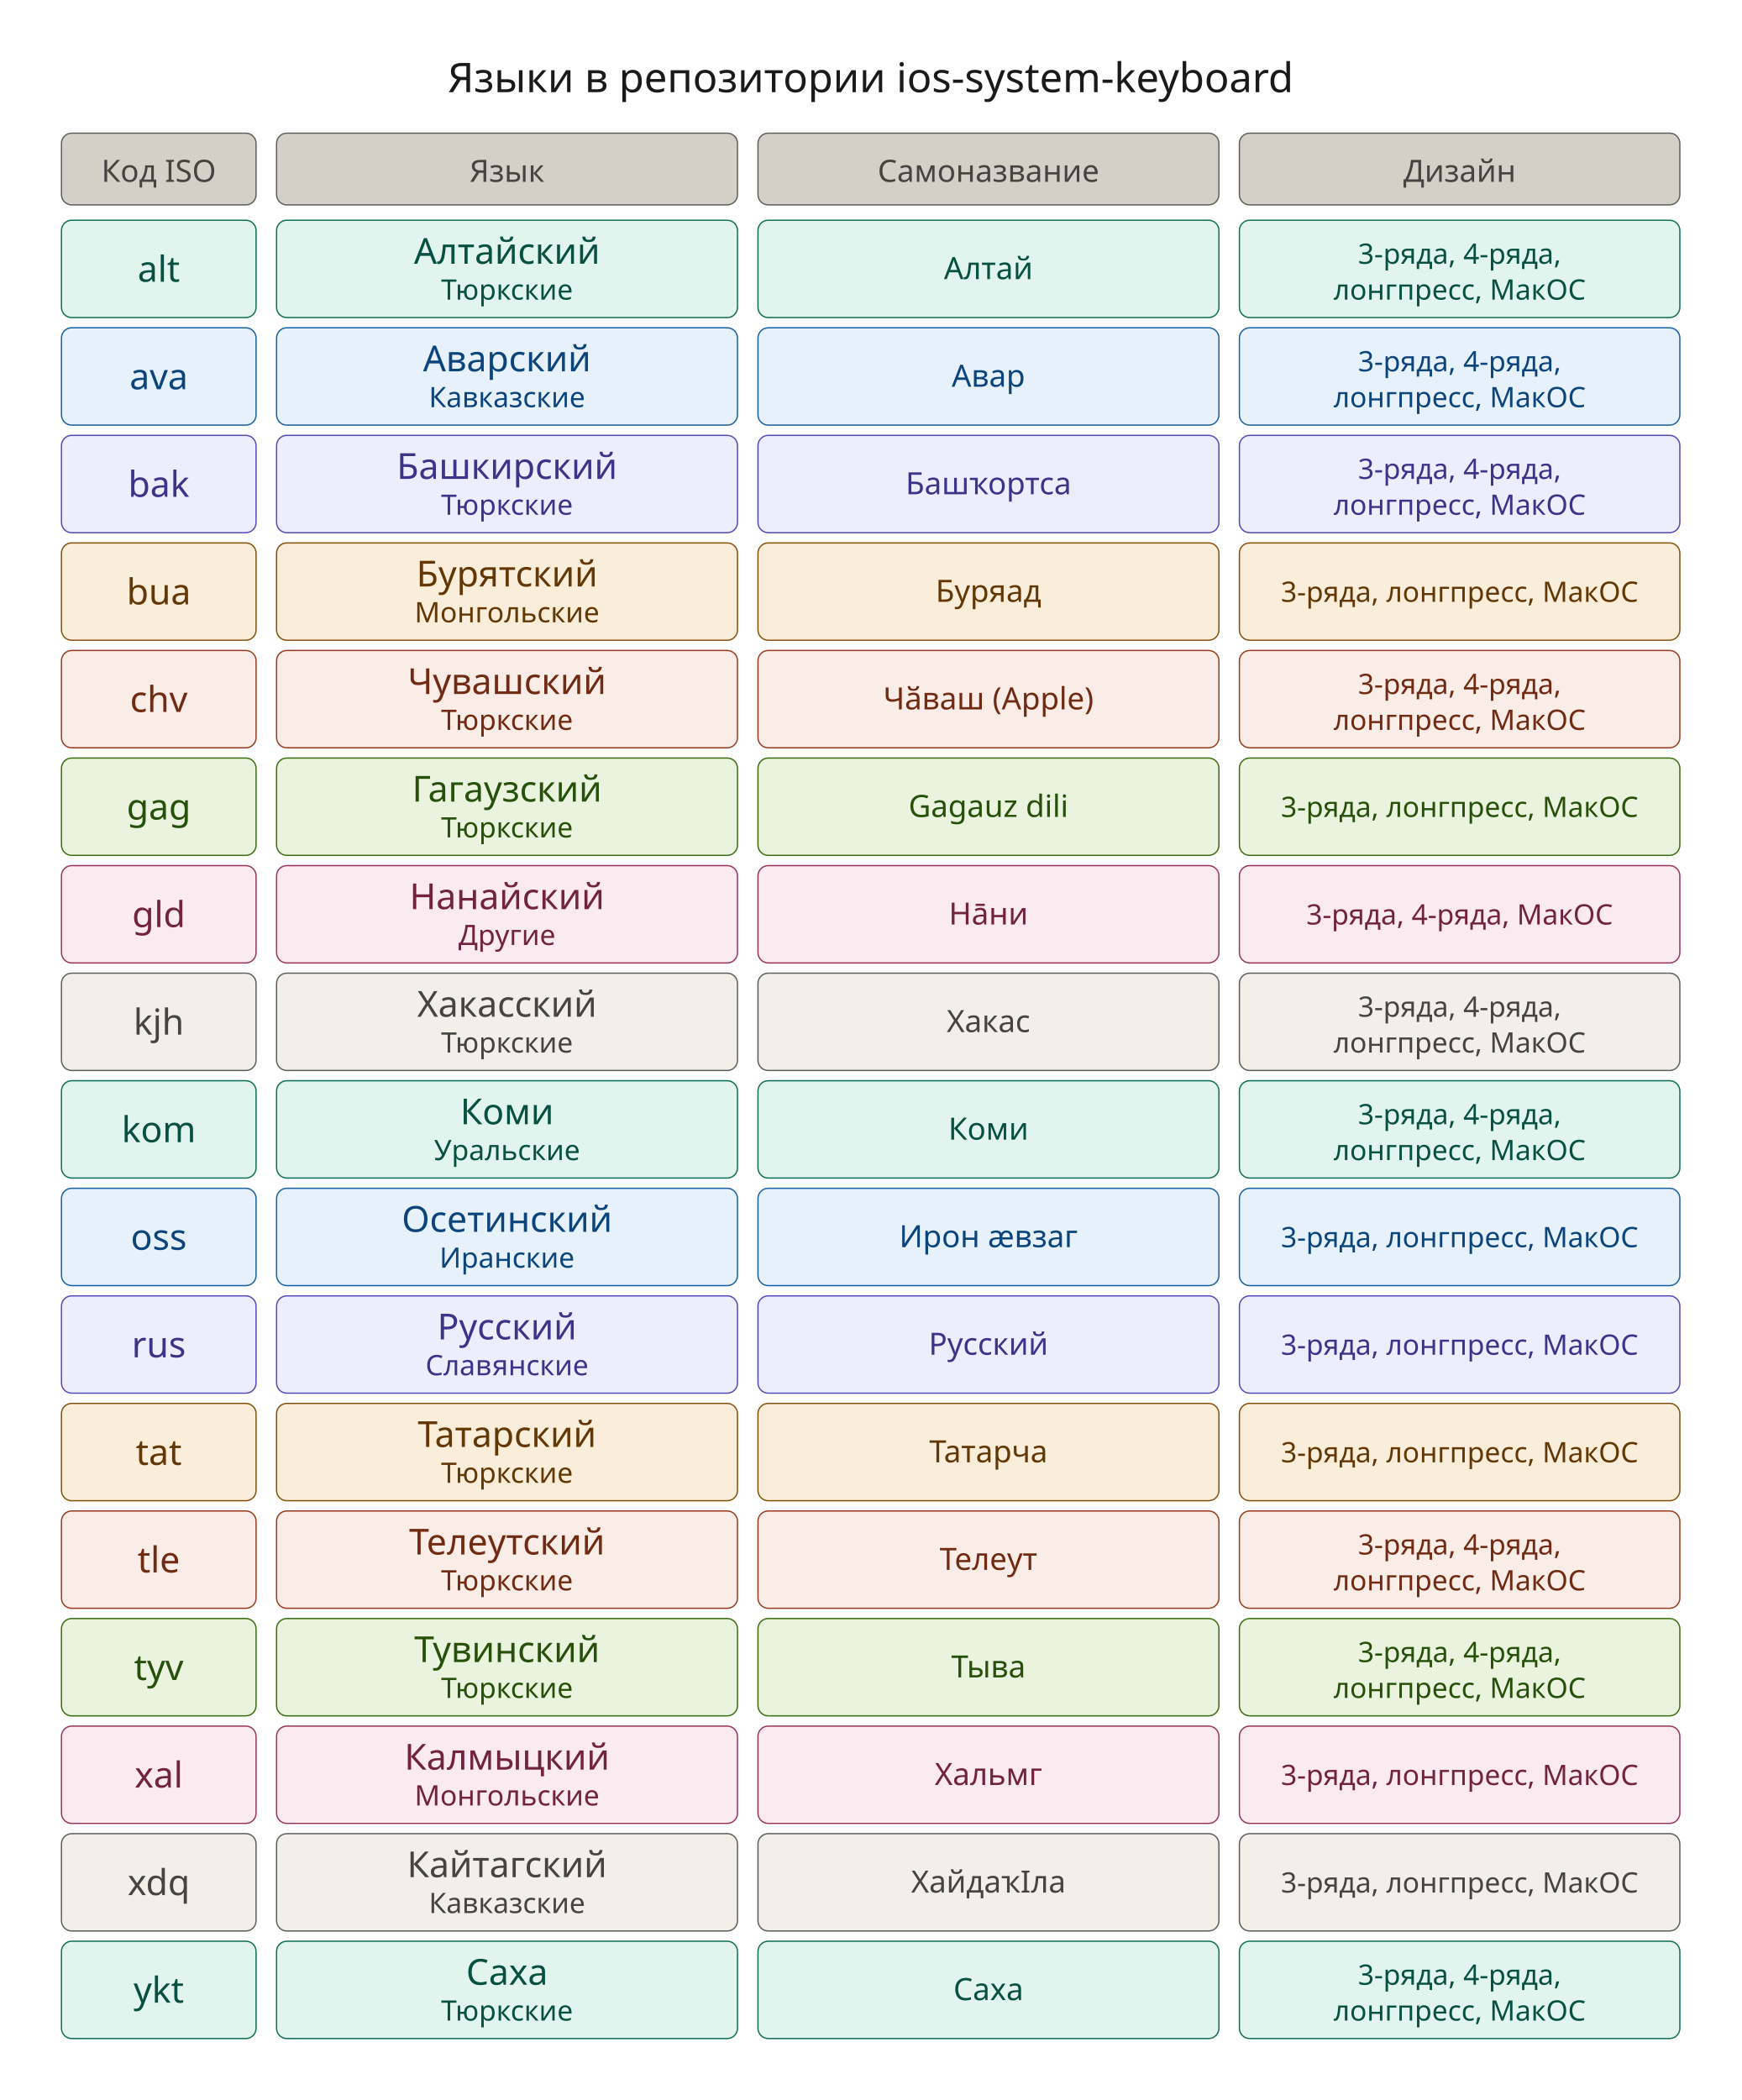
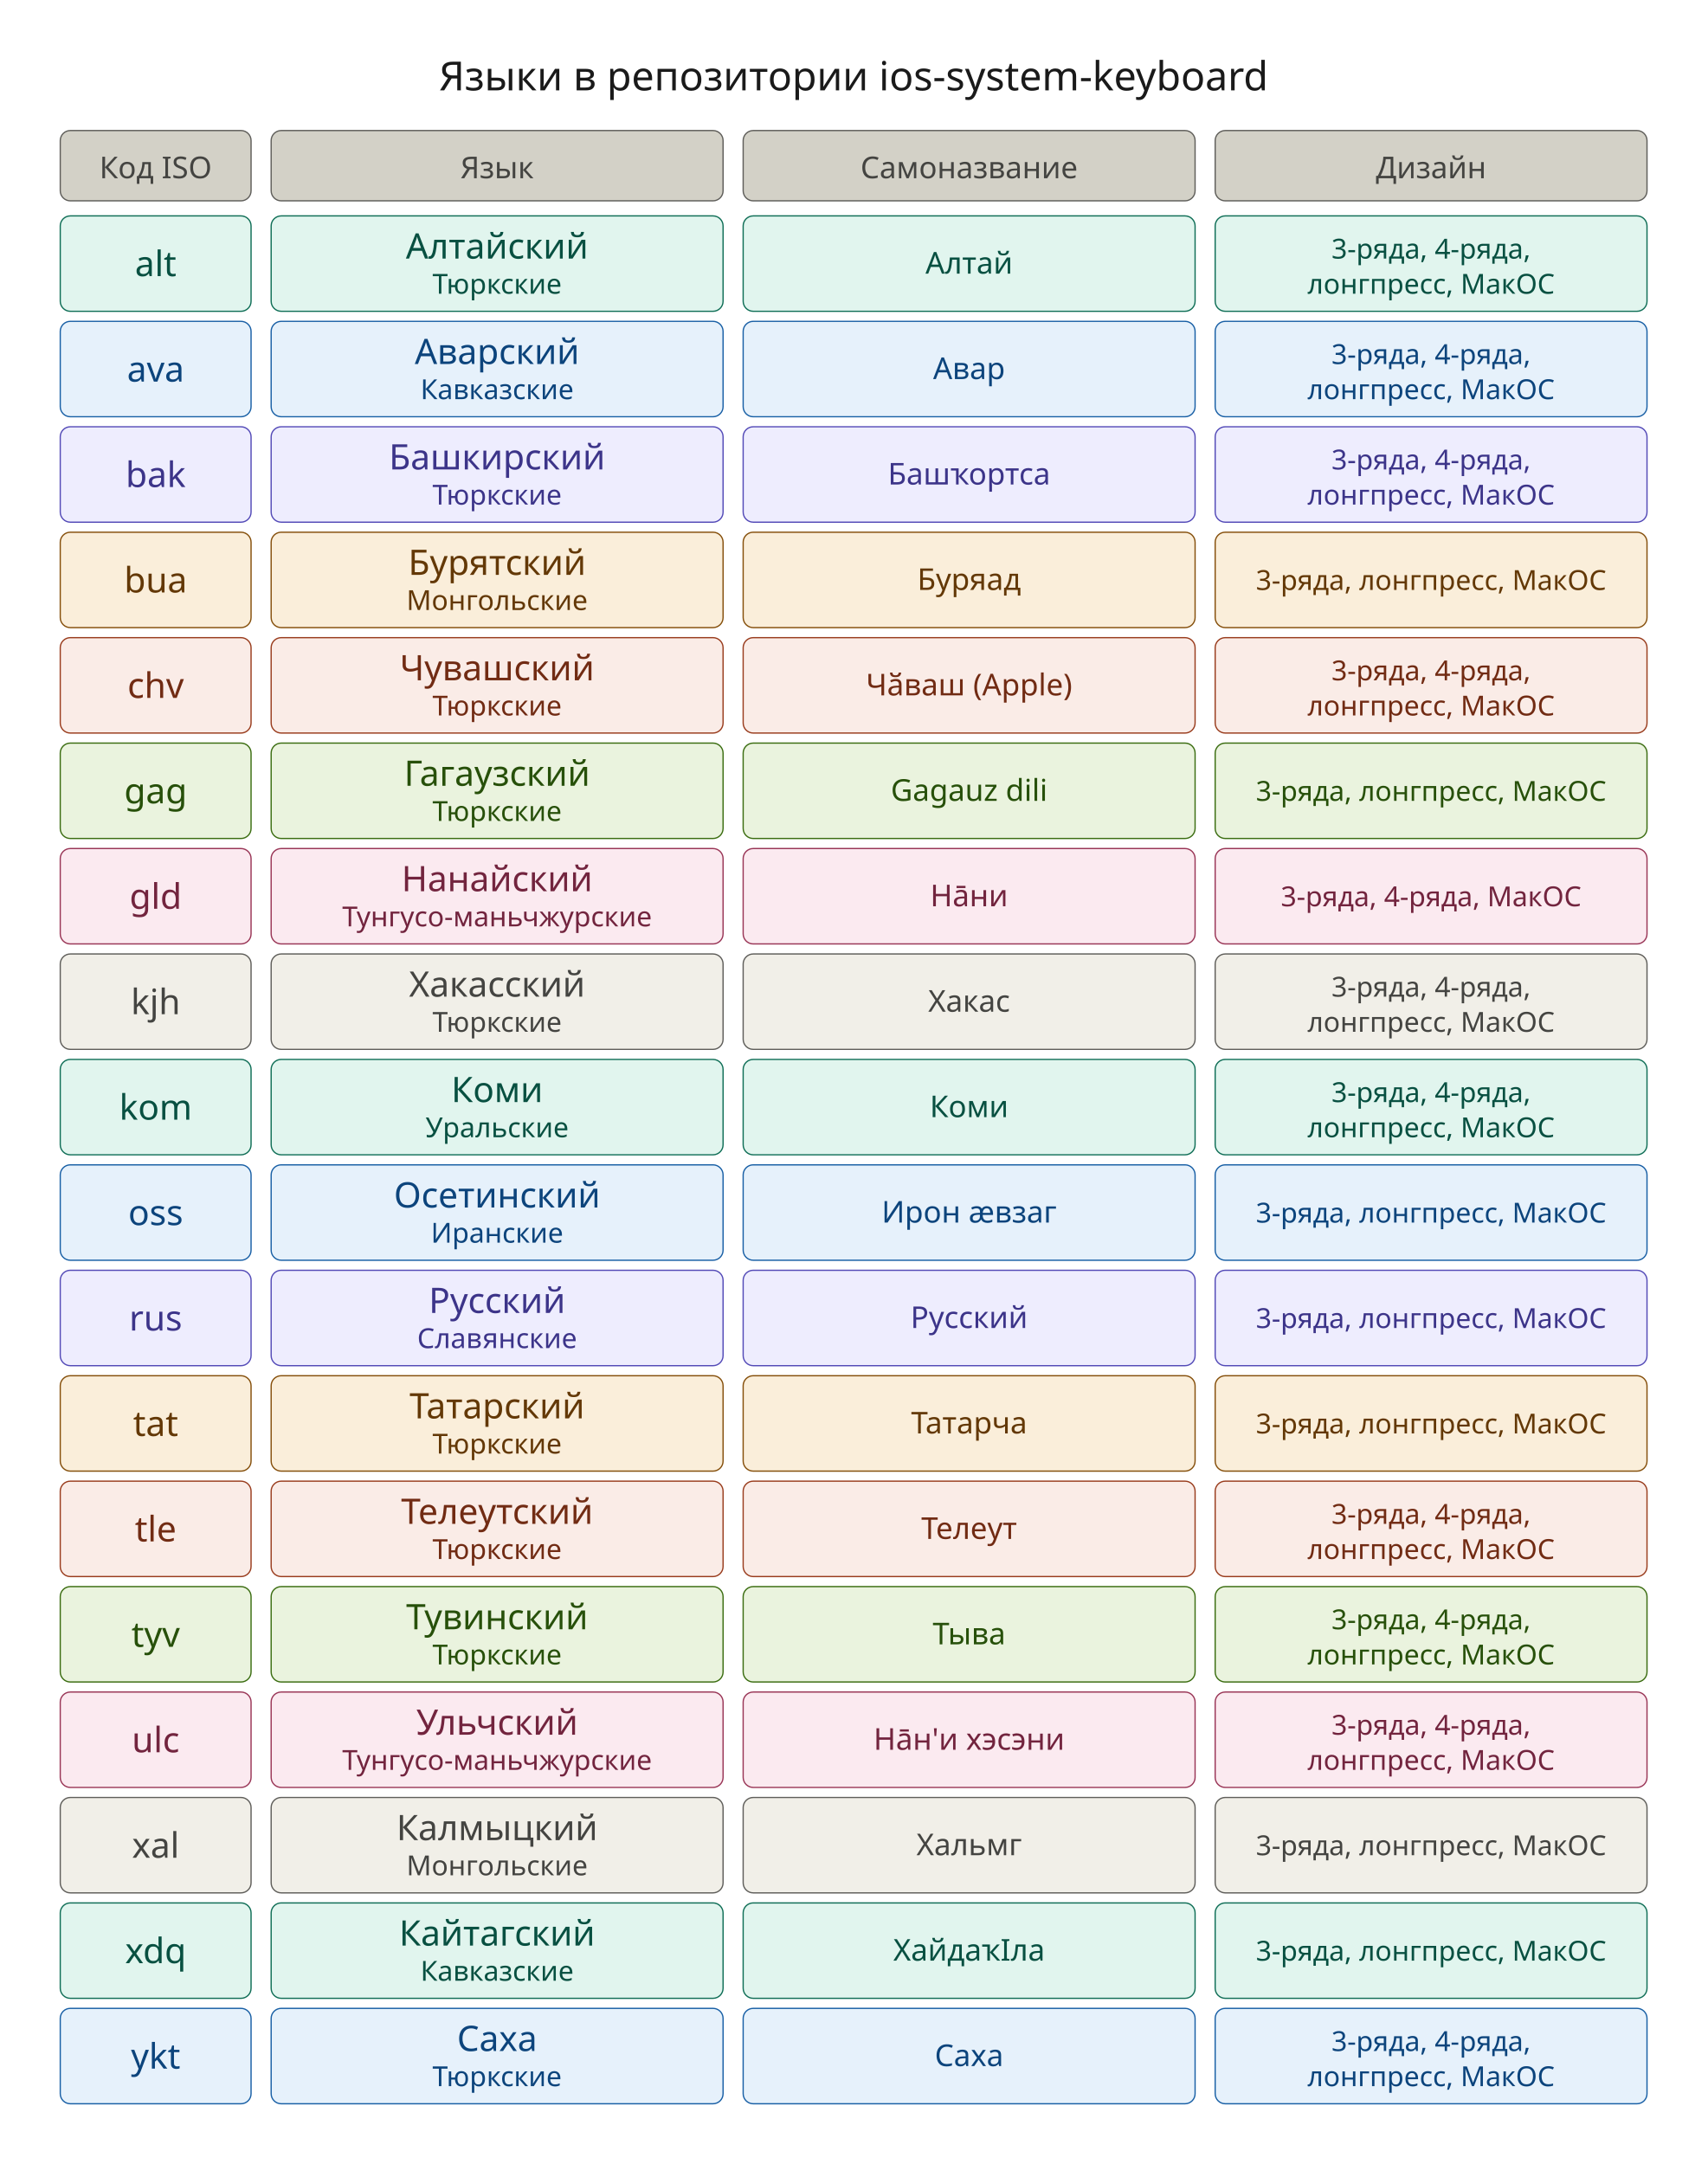
- <svg xmlns="http://www.w3.org/2000/svg" width="100%" viewBox="0 0 680 820" font-family="sans-serif">
+ <svg xmlns="http://www.w3.org/2000/svg" width="100%" viewBox="0 0 680 862" font-family="sans-serif">
  <text font-size="16" font-weight="500" fill="#1a1a1a" x="340" y="36" text-anchor="middle">Языки в репозитории ios-system-keyboard</text>
  <rect x="24" y="52" width="76" height="28" rx="4" fill="#D3D1C7" stroke="#5F5E5A" stroke-width="0.5" />
  <text font-size="12" fill="#444441" x="62" y="71" text-anchor="middle">Код ISO</text>
  <rect x="108" y="52" width="180" height="28" rx="4" fill="#D3D1C7" stroke="#5F5E5A" stroke-width="0.5" />
  <text font-size="12" fill="#444441" x="198" y="71" text-anchor="middle">Язык</text>
  <rect x="296" y="52" width="180" height="28" rx="4" fill="#D3D1C7" stroke="#5F5E5A" stroke-width="0.5" />
  <text font-size="12" fill="#444441" x="386" y="71" text-anchor="middle">Самоназвание</text>
  <rect x="484" y="52" width="172" height="28" rx="4" fill="#D3D1C7" stroke="#5F5E5A" stroke-width="0.5" />
  <text font-size="12" fill="#444441" x="570" y="71" text-anchor="middle">Дизайн</text>
  <rect x="24" y="86" width="76" height="38" rx="4" fill="#E1F5EE" stroke="#0F6E56" stroke-width="0.5" />
  <text font-size="14" font-weight="500" fill="#085041" x="62" y="110" text-anchor="middle">alt</text>
  <rect x="108" y="86" width="180" height="38" rx="4" fill="#E1F5EE" stroke="#0F6E56" stroke-width="0.5" />
  <text font-size="14" font-weight="500" fill="#085041" x="198" y="103" text-anchor="middle">Алтайский</text>
  <text font-size="11" fill="#085041" x="198" y="117" text-anchor="middle">Тюркские</text>
  <rect x="296" y="86" width="180" height="38" rx="4" fill="#E1F5EE" stroke="#0F6E56" stroke-width="0.5" />
  <text font-size="12" fill="#085041" x="386" y="109" text-anchor="middle">Алтай</text>
  <rect x="484" y="86" width="172" height="38" rx="4" fill="#E1F5EE" stroke="#0F6E56" stroke-width="0.5" />
  <text font-size="11" fill="#085041" x="570" y="103" text-anchor="middle">3-ряда, 4-ряда,</text>
  <text font-size="11" fill="#085041" x="570" y="117" text-anchor="middle">лонгпресс, МакОС</text>
  <rect x="24" y="128" width="76" height="38" rx="4" fill="#E6F1FB" stroke="#185FA5" stroke-width="0.5" />
  <text font-size="14" font-weight="500" fill="#0C447C" x="62" y="152" text-anchor="middle">ava</text>
  <rect x="108" y="128" width="180" height="38" rx="4" fill="#E6F1FB" stroke="#185FA5" stroke-width="0.5" />
  <text font-size="14" font-weight="500" fill="#0C447C" x="198" y="145" text-anchor="middle">Аварский</text>
  <text font-size="11" fill="#0C447C" x="198" y="159" text-anchor="middle">Кавказские</text>
  <rect x="296" y="128" width="180" height="38" rx="4" fill="#E6F1FB" stroke="#185FA5" stroke-width="0.5" />
  <text font-size="12" fill="#0C447C" x="386" y="151" text-anchor="middle">Авар</text>
  <rect x="484" y="128" width="172" height="38" rx="4" fill="#E6F1FB" stroke="#185FA5" stroke-width="0.5" />
  <text font-size="11" fill="#0C447C" x="570" y="145" text-anchor="middle">3-ряда, 4-ряда,</text>
  <text font-size="11" fill="#0C447C" x="570" y="159" text-anchor="middle">лонгпресс, МакОС</text>
  <rect x="24" y="170" width="76" height="38" rx="4" fill="#EEEDFE" stroke="#534AB7" stroke-width="0.5" />
  <text font-size="14" font-weight="500" fill="#3C3489" x="62" y="194" text-anchor="middle">bak</text>
  <rect x="108" y="170" width="180" height="38" rx="4" fill="#EEEDFE" stroke="#534AB7" stroke-width="0.5" />
  <text font-size="14" font-weight="500" fill="#3C3489" x="198" y="187" text-anchor="middle">Башкирский</text>
  <text font-size="11" fill="#3C3489" x="198" y="201" text-anchor="middle">Тюркские</text>
  <rect x="296" y="170" width="180" height="38" rx="4" fill="#EEEDFE" stroke="#534AB7" stroke-width="0.5" />
  <text font-size="12" fill="#3C3489" x="386" y="193" text-anchor="middle">Башҡортса</text>
  <rect x="484" y="170" width="172" height="38" rx="4" fill="#EEEDFE" stroke="#534AB7" stroke-width="0.5" />
  <text font-size="11" fill="#3C3489" x="570" y="187" text-anchor="middle">3-ряда, 4-ряда,</text>
  <text font-size="11" fill="#3C3489" x="570" y="201" text-anchor="middle">лонгпресс, МакОС</text>
  <rect x="24" y="212" width="76" height="38" rx="4" fill="#FAEEDA" stroke="#854F0B" stroke-width="0.5" />
  <text font-size="14" font-weight="500" fill="#633806" x="62" y="236" text-anchor="middle">bua</text>
  <rect x="108" y="212" width="180" height="38" rx="4" fill="#FAEEDA" stroke="#854F0B" stroke-width="0.5" />
  <text font-size="14" font-weight="500" fill="#633806" x="198" y="229" text-anchor="middle">Бурятский</text>
  <text font-size="11" fill="#633806" x="198" y="243" text-anchor="middle">Монгольские</text>
  <rect x="296" y="212" width="180" height="38" rx="4" fill="#FAEEDA" stroke="#854F0B" stroke-width="0.5" />
  <text font-size="12" fill="#633806" x="386" y="235" text-anchor="middle">Буряад</text>
  <rect x="484" y="212" width="172" height="38" rx="4" fill="#FAEEDA" stroke="#854F0B" stroke-width="0.5" />
  <text font-size="11" fill="#633806" x="570" y="235" text-anchor="middle">3-ряда, лонгпресс, МакОС</text>
  <rect x="24" y="254" width="76" height="38" rx="4" fill="#FAECE7" stroke="#993C1D" stroke-width="0.5" />
  <text font-size="14" font-weight="500" fill="#712B13" x="62" y="278" text-anchor="middle">chv</text>
  <rect x="108" y="254" width="180" height="38" rx="4" fill="#FAECE7" stroke="#993C1D" stroke-width="0.5" />
  <text font-size="14" font-weight="500" fill="#712B13" x="198" y="271" text-anchor="middle">Чувашский</text>
  <text font-size="11" fill="#712B13" x="198" y="285" text-anchor="middle">Тюркские</text>
  <rect x="296" y="254" width="180" height="38" rx="4" fill="#FAECE7" stroke="#993C1D" stroke-width="0.5" />
  <text font-size="12" fill="#712B13" x="386" y="277" text-anchor="middle">Чӑваш (Apple)</text>
  <rect x="484" y="254" width="172" height="38" rx="4" fill="#FAECE7" stroke="#993C1D" stroke-width="0.5" />
  <text font-size="11" fill="#712B13" x="570" y="271" text-anchor="middle">3-ряда, 4-ряда,</text>
  <text font-size="11" fill="#712B13" x="570" y="285" text-anchor="middle">лонгпресс, МакОС</text>
  <rect x="24" y="296" width="76" height="38" rx="4" fill="#EAF3DE" stroke="#3B6D11" stroke-width="0.5" />
  <text font-size="14" font-weight="500" fill="#27500A" x="62" y="320" text-anchor="middle">gag</text>
  <rect x="108" y="296" width="180" height="38" rx="4" fill="#EAF3DE" stroke="#3B6D11" stroke-width="0.5" />
  <text font-size="14" font-weight="500" fill="#27500A" x="198" y="313" text-anchor="middle">Гагаузский</text>
  <text font-size="11" fill="#27500A" x="198" y="327" text-anchor="middle">Тюркские</text>
  <rect x="296" y="296" width="180" height="38" rx="4" fill="#EAF3DE" stroke="#3B6D11" stroke-width="0.5" />
  <text font-size="12" fill="#27500A" x="386" y="319" text-anchor="middle">Gagauz dili</text>
  <rect x="484" y="296" width="172" height="38" rx="4" fill="#EAF3DE" stroke="#3B6D11" stroke-width="0.5" />
  <text font-size="11" fill="#27500A" x="570" y="319" text-anchor="middle">3-ряда, лонгпресс, МакОС</text>
  <rect x="24" y="338" width="76" height="38" rx="4" fill="#FBEAF0" stroke="#993556" stroke-width="0.5" />
  <text font-size="14" font-weight="500" fill="#72243E" x="62" y="362" text-anchor="middle">gld</text>
  <rect x="108" y="338" width="180" height="38" rx="4" fill="#FBEAF0" stroke="#993556" stroke-width="0.5" />
  <text font-size="14" font-weight="500" fill="#72243E" x="198" y="355" text-anchor="middle">Нанайский</text>
-   <text font-size="11" fill="#72243E" x="198" y="369" text-anchor="middle">Другие</text>
+   <text font-size="11" fill="#72243E" x="198" y="369" text-anchor="middle">Тунгусо-маньчжурские</text>
  <rect x="296" y="338" width="180" height="38" rx="4" fill="#FBEAF0" stroke="#993556" stroke-width="0.5" />
  <text font-size="12" fill="#72243E" x="386" y="361" text-anchor="middle">На̄ни</text>
  <rect x="484" y="338" width="172" height="38" rx="4" fill="#FBEAF0" stroke="#993556" stroke-width="0.5" />
  <text font-size="11" fill="#72243E" x="570" y="361" text-anchor="middle">3-ряда, 4-ряда, МакОС</text>
  <rect x="24" y="380" width="76" height="38" rx="4" fill="#F1EFE8" stroke="#5F5E5A" stroke-width="0.5" />
  <text font-size="14" font-weight="500" fill="#444441" x="62" y="404" text-anchor="middle">kjh</text>
  <rect x="108" y="380" width="180" height="38" rx="4" fill="#F1EFE8" stroke="#5F5E5A" stroke-width="0.5" />
  <text font-size="14" font-weight="500" fill="#444441" x="198" y="397" text-anchor="middle">Хакасский</text>
  <text font-size="11" fill="#444441" x="198" y="411" text-anchor="middle">Тюркские</text>
  <rect x="296" y="380" width="180" height="38" rx="4" fill="#F1EFE8" stroke="#5F5E5A" stroke-width="0.5" />
  <text font-size="12" fill="#444441" x="386" y="403" text-anchor="middle">Хакас</text>
  <rect x="484" y="380" width="172" height="38" rx="4" fill="#F1EFE8" stroke="#5F5E5A" stroke-width="0.5" />
  <text font-size="11" fill="#444441" x="570" y="397" text-anchor="middle">3-ряда, 4-ряда,</text>
  <text font-size="11" fill="#444441" x="570" y="411" text-anchor="middle">лонгпресс, МакОС</text>
  <rect x="24" y="422" width="76" height="38" rx="4" fill="#E1F5EE" stroke="#0F6E56" stroke-width="0.5" />
  <text font-size="14" font-weight="500" fill="#085041" x="62" y="446" text-anchor="middle">kom</text>
  <rect x="108" y="422" width="180" height="38" rx="4" fill="#E1F5EE" stroke="#0F6E56" stroke-width="0.5" />
  <text font-size="14" font-weight="500" fill="#085041" x="198" y="439" text-anchor="middle">Коми</text>
  <text font-size="11" fill="#085041" x="198" y="453" text-anchor="middle">Уральские</text>
  <rect x="296" y="422" width="180" height="38" rx="4" fill="#E1F5EE" stroke="#0F6E56" stroke-width="0.5" />
  <text font-size="12" fill="#085041" x="386" y="445" text-anchor="middle">Коми</text>
  <rect x="484" y="422" width="172" height="38" rx="4" fill="#E1F5EE" stroke="#0F6E56" stroke-width="0.5" />
  <text font-size="11" fill="#085041" x="570" y="439" text-anchor="middle">3-ряда, 4-ряда,</text>
  <text font-size="11" fill="#085041" x="570" y="453" text-anchor="middle">лонгпресс, МакОС</text>
  <rect x="24" y="464" width="76" height="38" rx="4" fill="#E6F1FB" stroke="#185FA5" stroke-width="0.5" />
  <text font-size="14" font-weight="500" fill="#0C447C" x="62" y="488" text-anchor="middle">oss</text>
  <rect x="108" y="464" width="180" height="38" rx="4" fill="#E6F1FB" stroke="#185FA5" stroke-width="0.5" />
  <text font-size="14" font-weight="500" fill="#0C447C" x="198" y="481" text-anchor="middle">Осетинский</text>
  <text font-size="11" fill="#0C447C" x="198" y="495" text-anchor="middle">Иранские</text>
  <rect x="296" y="464" width="180" height="38" rx="4" fill="#E6F1FB" stroke="#185FA5" stroke-width="0.5" />
  <text font-size="12" fill="#0C447C" x="386" y="487" text-anchor="middle">Ирон ӕвзаг</text>
  <rect x="484" y="464" width="172" height="38" rx="4" fill="#E6F1FB" stroke="#185FA5" stroke-width="0.5" />
  <text font-size="11" fill="#0C447C" x="570" y="487" text-anchor="middle">3-ряда, лонгпресс, МакОС</text>
  <rect x="24" y="506" width="76" height="38" rx="4" fill="#EEEDFE" stroke="#534AB7" stroke-width="0.5" />
  <text font-size="14" font-weight="500" fill="#3C3489" x="62" y="530" text-anchor="middle">rus</text>
  <rect x="108" y="506" width="180" height="38" rx="4" fill="#EEEDFE" stroke="#534AB7" stroke-width="0.5" />
  <text font-size="14" font-weight="500" fill="#3C3489" x="198" y="523" text-anchor="middle">Русский</text>
  <text font-size="11" fill="#3C3489" x="198" y="537" text-anchor="middle">Славянские</text>
  <rect x="296" y="506" width="180" height="38" rx="4" fill="#EEEDFE" stroke="#534AB7" stroke-width="0.5" />
  <text font-size="12" fill="#3C3489" x="386" y="529" text-anchor="middle">Русский</text>
  <rect x="484" y="506" width="172" height="38" rx="4" fill="#EEEDFE" stroke="#534AB7" stroke-width="0.5" />
  <text font-size="11" fill="#3C3489" x="570" y="529" text-anchor="middle">3-ряда, лонгпресс, МакОС</text>
  <rect x="24" y="548" width="76" height="38" rx="4" fill="#FAEEDA" stroke="#854F0B" stroke-width="0.5" />
  <text font-size="14" font-weight="500" fill="#633806" x="62" y="572" text-anchor="middle">tat</text>
  <rect x="108" y="548" width="180" height="38" rx="4" fill="#FAEEDA" stroke="#854F0B" stroke-width="0.5" />
  <text font-size="14" font-weight="500" fill="#633806" x="198" y="565" text-anchor="middle">Татарский</text>
  <text font-size="11" fill="#633806" x="198" y="579" text-anchor="middle">Тюркские</text>
  <rect x="296" y="548" width="180" height="38" rx="4" fill="#FAEEDA" stroke="#854F0B" stroke-width="0.5" />
  <text font-size="12" fill="#633806" x="386" y="571" text-anchor="middle">Татарча</text>
  <rect x="484" y="548" width="172" height="38" rx="4" fill="#FAEEDA" stroke="#854F0B" stroke-width="0.5" />
  <text font-size="11" fill="#633806" x="570" y="571" text-anchor="middle">3-ряда, лонгпресс, МакОС</text>
  <rect x="24" y="590" width="76" height="38" rx="4" fill="#FAECE7" stroke="#993C1D" stroke-width="0.5" />
  <text font-size="14" font-weight="500" fill="#712B13" x="62" y="614" text-anchor="middle">tle</text>
  <rect x="108" y="590" width="180" height="38" rx="4" fill="#FAECE7" stroke="#993C1D" stroke-width="0.5" />
  <text font-size="14" font-weight="500" fill="#712B13" x="198" y="607" text-anchor="middle">Телеутский</text>
  <text font-size="11" fill="#712B13" x="198" y="621" text-anchor="middle">Тюркские</text>
  <rect x="296" y="590" width="180" height="38" rx="4" fill="#FAECE7" stroke="#993C1D" stroke-width="0.5" />
  <text font-size="12" fill="#712B13" x="386" y="613" text-anchor="middle">Телеут</text>
  <rect x="484" y="590" width="172" height="38" rx="4" fill="#FAECE7" stroke="#993C1D" stroke-width="0.5" />
  <text font-size="11" fill="#712B13" x="570" y="607" text-anchor="middle">3-ряда, 4-ряда,</text>
  <text font-size="11" fill="#712B13" x="570" y="621" text-anchor="middle">лонгпресс, МакОС</text>
  <rect x="24" y="632" width="76" height="38" rx="4" fill="#EAF3DE" stroke="#3B6D11" stroke-width="0.5" />
  <text font-size="14" font-weight="500" fill="#27500A" x="62" y="656" text-anchor="middle">tyv</text>
  <rect x="108" y="632" width="180" height="38" rx="4" fill="#EAF3DE" stroke="#3B6D11" stroke-width="0.5" />
  <text font-size="14" font-weight="500" fill="#27500A" x="198" y="649" text-anchor="middle">Тувинский</text>
  <text font-size="11" fill="#27500A" x="198" y="663" text-anchor="middle">Тюркские</text>
  <rect x="296" y="632" width="180" height="38" rx="4" fill="#EAF3DE" stroke="#3B6D11" stroke-width="0.5" />
  <text font-size="12" fill="#27500A" x="386" y="655" text-anchor="middle">Тыва</text>
  <rect x="484" y="632" width="172" height="38" rx="4" fill="#EAF3DE" stroke="#3B6D11" stroke-width="0.5" />
  <text font-size="11" fill="#27500A" x="570" y="649" text-anchor="middle">3-ряда, 4-ряда,</text>
  <text font-size="11" fill="#27500A" x="570" y="663" text-anchor="middle">лонгпресс, МакОС</text>
  <rect x="24" y="674" width="76" height="38" rx="4" fill="#FBEAF0" stroke="#993556" stroke-width="0.5" />
-   <text font-size="14" font-weight="500" fill="#72243E" x="62" y="698" text-anchor="middle">xal</text>
+   <text font-size="14" font-weight="500" fill="#72243E" x="62" y="698" text-anchor="middle">ulc</text>
  <rect x="108" y="674" width="180" height="38" rx="4" fill="#FBEAF0" stroke="#993556" stroke-width="0.5" />
-   <text font-size="14" font-weight="500" fill="#72243E" x="198" y="691" text-anchor="middle">Калмыцкий</text>
-   <text font-size="11" fill="#72243E" x="198" y="705" text-anchor="middle">Монгольские</text>
+   <text font-size="14" font-weight="500" fill="#72243E" x="198" y="691" text-anchor="middle">Ульчский</text>
+   <text font-size="11" fill="#72243E" x="198" y="705" text-anchor="middle">Тунгусо-маньчжурские</text>
  <rect x="296" y="674" width="180" height="38" rx="4" fill="#FBEAF0" stroke="#993556" stroke-width="0.5" />
-   <text font-size="12" fill="#72243E" x="386" y="697" text-anchor="middle">Хальмг</text>
+   <text font-size="12" fill="#72243E" x="386" y="697" text-anchor="middle">Нāн'и хэсэни</text>
  <rect x="484" y="674" width="172" height="38" rx="4" fill="#FBEAF0" stroke="#993556" stroke-width="0.5" />
-   <text font-size="11" fill="#72243E" x="570" y="697" text-anchor="middle">3-ряда, лонгпресс, МакОС</text>
+   <text font-size="11" fill="#72243E" x="570" y="691" text-anchor="middle">3-ряда, 4-ряда,</text>
+   <text font-size="11" fill="#72243E" x="570" y="705" text-anchor="middle">лонгпресс, МакОС</text>
  <rect x="24" y="716" width="76" height="38" rx="4" fill="#F1EFE8" stroke="#5F5E5A" stroke-width="0.5" />
-   <text font-size="14" font-weight="500" fill="#444441" x="62" y="740" text-anchor="middle">xdq</text>
+   <text font-size="14" font-weight="500" fill="#444441" x="62" y="740" text-anchor="middle">xal</text>
  <rect x="108" y="716" width="180" height="38" rx="4" fill="#F1EFE8" stroke="#5F5E5A" stroke-width="0.5" />
-   <text font-size="14" font-weight="500" fill="#444441" x="198" y="733" text-anchor="middle">Кайтагский</text>
-   <text font-size="11" fill="#444441" x="198" y="747" text-anchor="middle">Кавказские</text>
+   <text font-size="14" font-weight="500" fill="#444441" x="198" y="733" text-anchor="middle">Калмыцкий</text>
+   <text font-size="11" fill="#444441" x="198" y="747" text-anchor="middle">Монгольские</text>
  <rect x="296" y="716" width="180" height="38" rx="4" fill="#F1EFE8" stroke="#5F5E5A" stroke-width="0.5" />
-   <text font-size="12" fill="#444441" x="386" y="739" text-anchor="middle">Хайдаҡӏла</text>
+   <text font-size="12" fill="#444441" x="386" y="739" text-anchor="middle">Хальмг</text>
  <rect x="484" y="716" width="172" height="38" rx="4" fill="#F1EFE8" stroke="#5F5E5A" stroke-width="0.5" />
  <text font-size="11" fill="#444441" x="570" y="739" text-anchor="middle">3-ряда, лонгпресс, МакОС</text>
  <rect x="24" y="758" width="76" height="38" rx="4" fill="#E1F5EE" stroke="#0F6E56" stroke-width="0.5" />
-   <text font-size="14" font-weight="500" fill="#085041" x="62" y="782" text-anchor="middle">ykt</text>
+   <text font-size="14" font-weight="500" fill="#085041" x="62" y="782" text-anchor="middle">xdq</text>
  <rect x="108" y="758" width="180" height="38" rx="4" fill="#E1F5EE" stroke="#0F6E56" stroke-width="0.5" />
-   <text font-size="14" font-weight="500" fill="#085041" x="198" y="775" text-anchor="middle">Саха</text>
-   <text font-size="11" fill="#085041" x="198" y="789" text-anchor="middle">Тюркские</text>
+   <text font-size="14" font-weight="500" fill="#085041" x="198" y="775" text-anchor="middle">Кайтагский</text>
+   <text font-size="11" fill="#085041" x="198" y="789" text-anchor="middle">Кавказские</text>
  <rect x="296" y="758" width="180" height="38" rx="4" fill="#E1F5EE" stroke="#0F6E56" stroke-width="0.5" />
-   <text font-size="12" fill="#085041" x="386" y="781" text-anchor="middle">Саха</text>
+   <text font-size="12" fill="#085041" x="386" y="781" text-anchor="middle">Хайдаҡӏла</text>
  <rect x="484" y="758" width="172" height="38" rx="4" fill="#E1F5EE" stroke="#0F6E56" stroke-width="0.5" />
-   <text font-size="11" fill="#085041" x="570" y="775" text-anchor="middle">3-ряда, 4-ряда,</text>
-   <text font-size="11" fill="#085041" x="570" y="789" text-anchor="middle">лонгпресс, МакОС</text>
+   <text font-size="11" fill="#085041" x="570" y="781" text-anchor="middle">3-ряда, лонгпресс, МакОС</text>
+   <rect x="24" y="800" width="76" height="38" rx="4" fill="#E6F1FB" stroke="#185FA5" stroke-width="0.5" />
+   <text font-size="14" font-weight="500" fill="#0C447C" x="62" y="824" text-anchor="middle">ykt</text>
+   <rect x="108" y="800" width="180" height="38" rx="4" fill="#E6F1FB" stroke="#185FA5" stroke-width="0.5" />
+   <text font-size="14" font-weight="500" fill="#0C447C" x="198" y="817" text-anchor="middle">Саха</text>
+   <text font-size="11" fill="#0C447C" x="198" y="831" text-anchor="middle">Тюркские</text>
+   <rect x="296" y="800" width="180" height="38" rx="4" fill="#E6F1FB" stroke="#185FA5" stroke-width="0.5" />
+   <text font-size="12" fill="#0C447C" x="386" y="823" text-anchor="middle">Саха</text>
+   <rect x="484" y="800" width="172" height="38" rx="4" fill="#E6F1FB" stroke="#185FA5" stroke-width="0.5" />
+   <text font-size="11" fill="#0C447C" x="570" y="817" text-anchor="middle">3-ряда, 4-ряда,</text>
+   <text font-size="11" fill="#0C447C" x="570" y="831" text-anchor="middle">лонгпресс, МакОС</text>
</svg>
